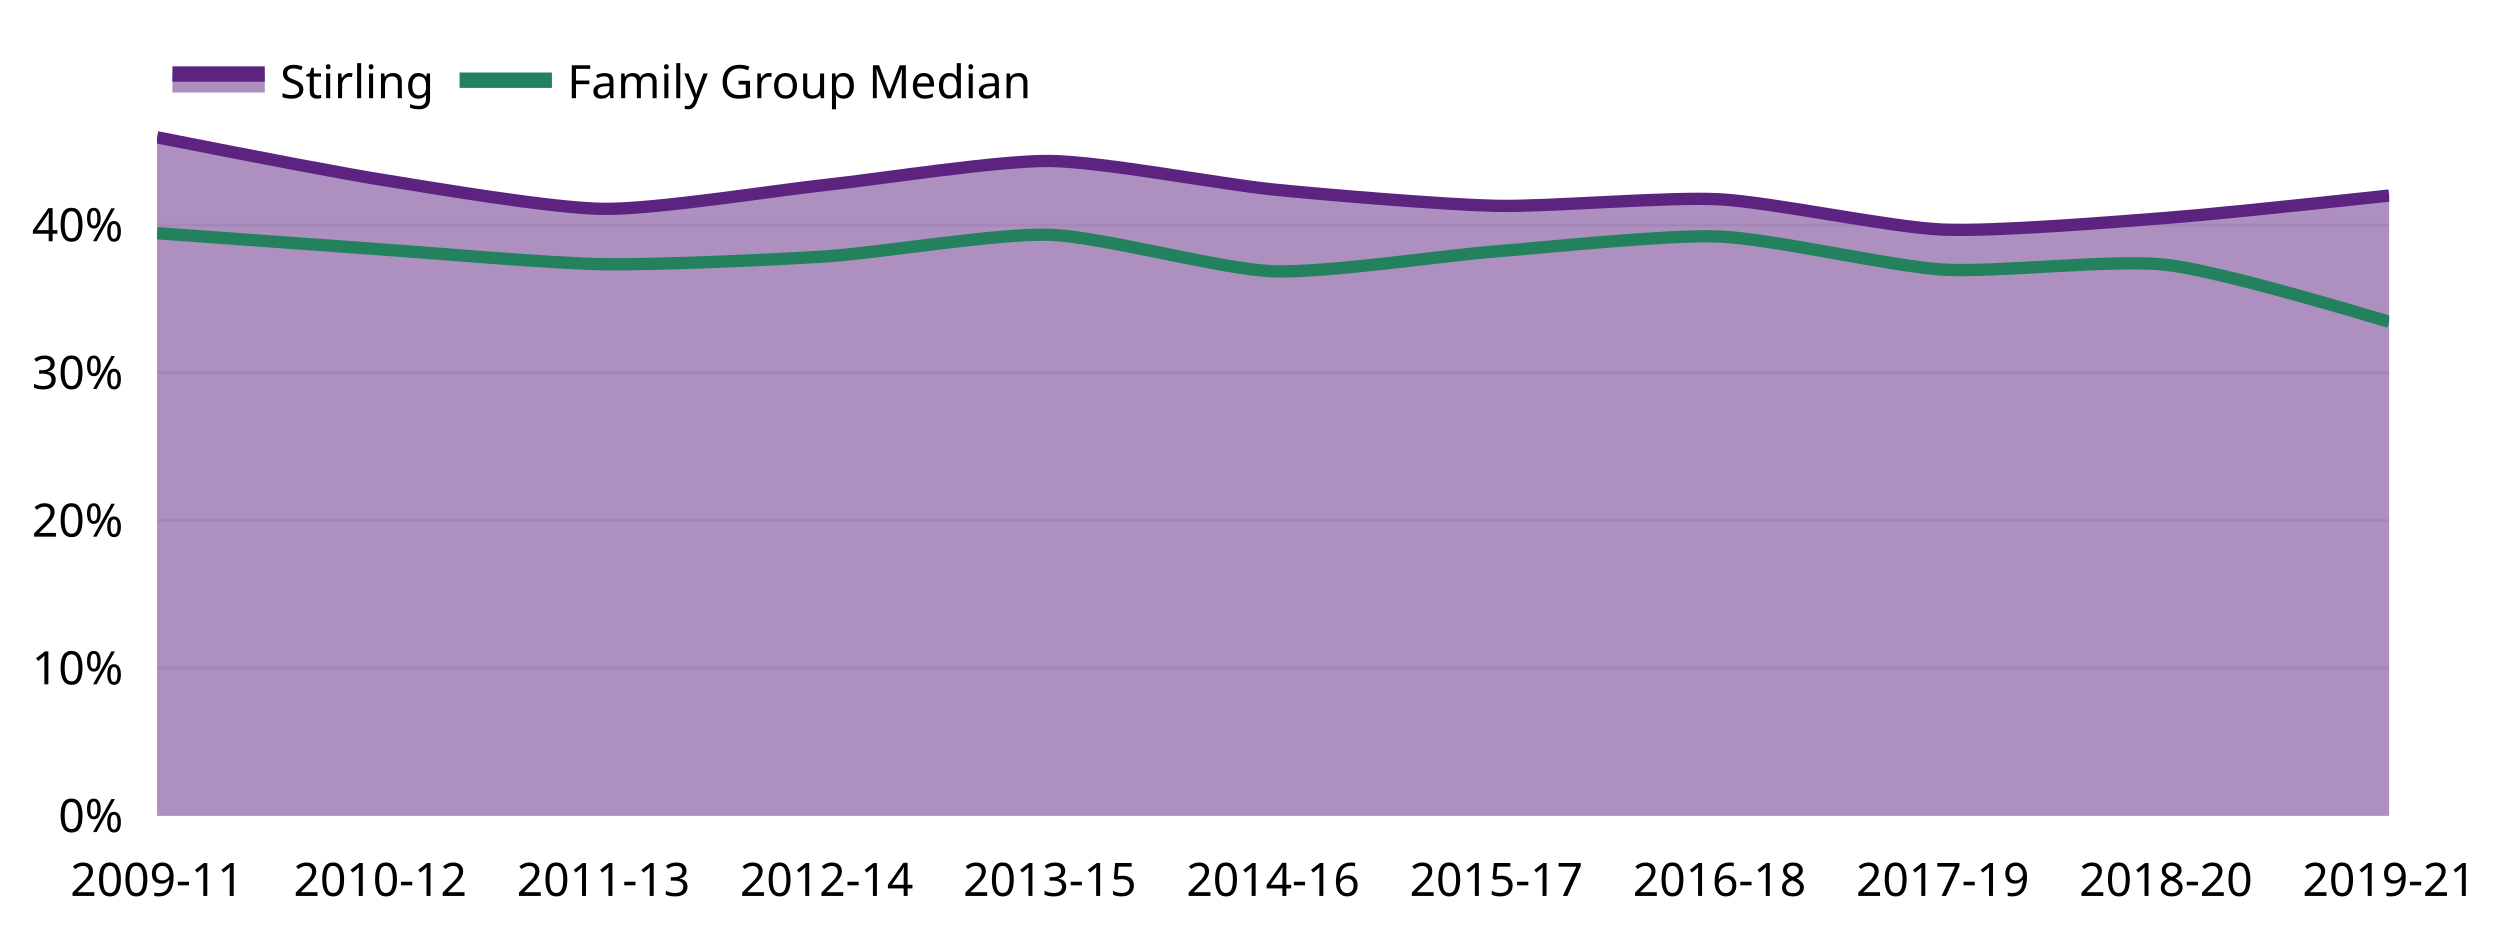
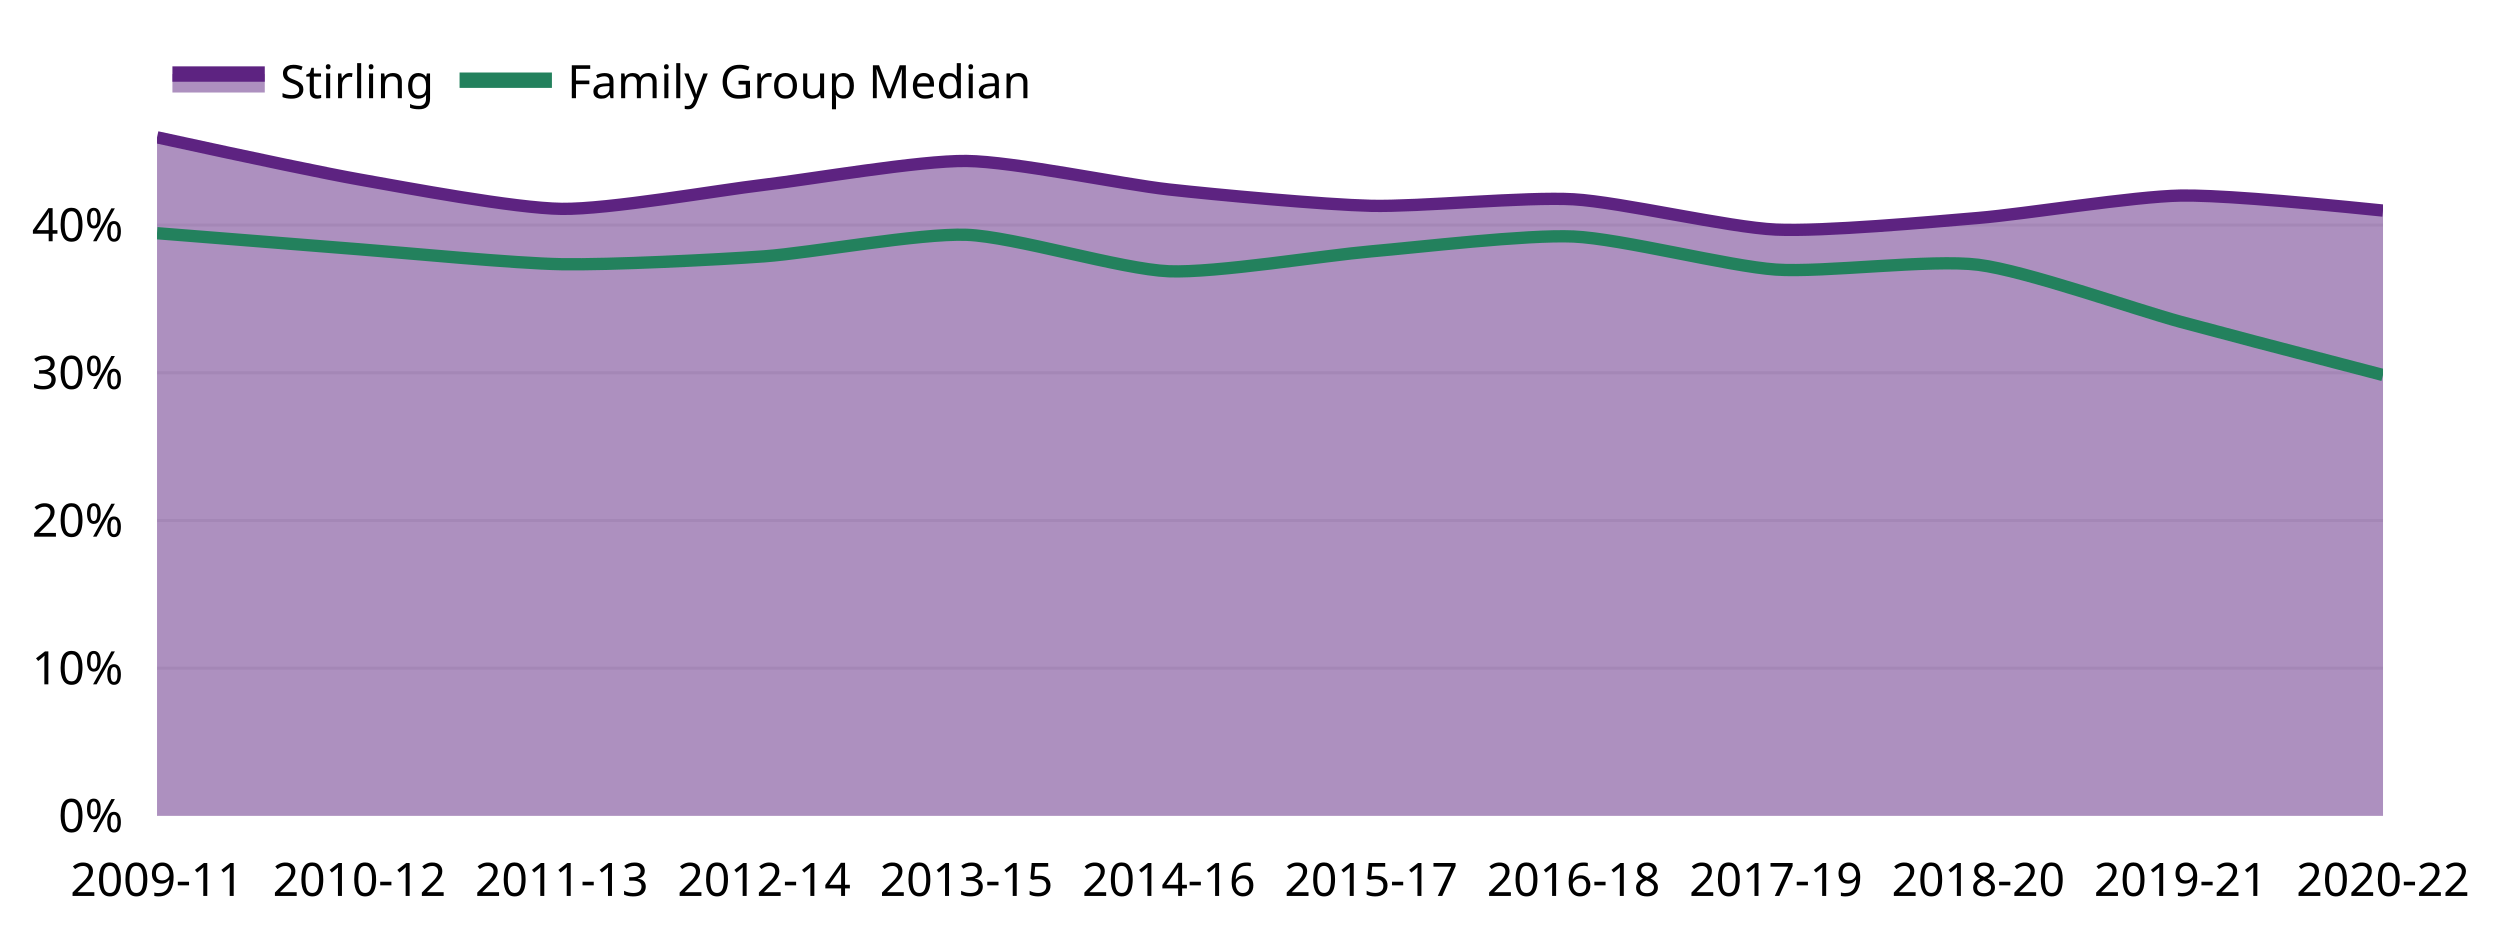
<svg xmlns="http://www.w3.org/2000/svg" class="main-svg" width="812" height="305" style="" viewBox="0 0 812 305">
  <rect x="0" y="0" width="812" height="305" style="fill: rgb(255, 255, 255); fill-opacity: 1;" />
-   <defs id="defs-e22643">
+   <defs id="defs-6d15fc">
    <g class="clips">
-       <clipPath id="clipe22643xyplot" class="plotclip">
-         <rect width="725" height="232" />
-       </clipPath>
-       <clipPath class="axesclip" id="clipe22643x">
-         <rect x="51" y="0" width="725" height="305" />
-       </clipPath>
-       <clipPath class="axesclip" id="clipe22643y">
+       <clipPath id="clip6d15fcxyplot" class="plotclip">
+         <rect width="723" height="232" />
+       </clipPath>
+       <clipPath class="axesclip" id="clip6d15fcx">
+         <rect x="51" y="0" width="723" height="305" />
+       </clipPath>
+       <clipPath class="axesclip" id="clip6d15fcy">
        <rect x="0" y="33" width="812" height="232" />
      </clipPath>
-       <clipPath class="axesclip" id="clipe22643xy">
-         <rect x="51" y="33" width="725" height="232" />
+       <clipPath class="axesclip" id="clip6d15fcxy">
+         <rect x="51" y="33" width="723" height="232" />
      </clipPath>
    </g>
    <g class="gradients" />
    <g class="patterns" />
  </defs>
  <g class="bglayer">
-     <rect class="bg" x="41" y="23" width="745" height="252" style="fill: rgb(0, 0, 0); fill-opacity: 0; stroke-width: 0;" />
+     <rect class="bg" x="41" y="23" width="743" height="252" style="fill: rgb(0, 0, 0); fill-opacity: 0; stroke-width: 0;" />
  </g>
  <g class="layer-below">
    <g class="imagelayer" />
    <g class="shapelayer" />
  </g>
  <g class="cartesianlayer">
    <g class="subplot xy">
      <g class="layer-subplot">
        <g class="shapelayer" />
        <g class="imagelayer" />
      </g>
      <g class="gridlayer">
        <g class="x">
-           <path class="xgrid crisp" transform="translate(123.5,0)" d="M0,33v232" style="stroke: rgb(255, 255, 255); stroke-opacity: 1; stroke-width: 1px;" />
-           <path class="xgrid crisp" transform="translate(196,0)" d="M0,33v232" style="stroke: rgb(255, 255, 255); stroke-opacity: 1; stroke-width: 1px;" />
-           <path class="xgrid crisp" transform="translate(268.5,0)" d="M0,33v232" style="stroke: rgb(255, 255, 255); stroke-opacity: 1; stroke-width: 1px;" />
-           <path class="xgrid crisp" transform="translate(341,0)" d="M0,33v232" style="stroke: rgb(255, 255, 255); stroke-opacity: 1; stroke-width: 1px;" />
-           <path class="xgrid crisp" transform="translate(413.5,0)" d="M0,33v232" style="stroke: rgb(255, 255, 255); stroke-opacity: 1; stroke-width: 1px;" />
-           <path class="xgrid crisp" transform="translate(486,0)" d="M0,33v232" style="stroke: rgb(255, 255, 255); stroke-opacity: 1; stroke-width: 1px;" />
-           <path class="xgrid crisp" transform="translate(558.5,0)" d="M0,33v232" style="stroke: rgb(255, 255, 255); stroke-opacity: 1; stroke-width: 1px;" />
-           <path class="xgrid crisp" transform="translate(631,0)" d="M0,33v232" style="stroke: rgb(255, 255, 255); stroke-opacity: 1; stroke-width: 1px;" />
-           <path class="xgrid crisp" transform="translate(703.5,0)" d="M0,33v232" style="stroke: rgb(255, 255, 255); stroke-opacity: 1; stroke-width: 1px;" />
+           <path class="xgrid crisp" transform="translate(116.73,0)" d="M0,33v232" style="stroke: rgb(255, 255, 255); stroke-opacity: 1; stroke-width: 1px;" />
+           <path class="xgrid crisp" transform="translate(182.45,0)" d="M0,33v232" style="stroke: rgb(255, 255, 255); stroke-opacity: 1; stroke-width: 1px;" />
+           <path class="xgrid crisp" transform="translate(248.18,0)" d="M0,33v232" style="stroke: rgb(255, 255, 255); stroke-opacity: 1; stroke-width: 1px;" />
+           <path class="xgrid crisp" transform="translate(313.91,0)" d="M0,33v232" style="stroke: rgb(255, 255, 255); stroke-opacity: 1; stroke-width: 1px;" />
+           <path class="xgrid crisp" transform="translate(379.64,0)" d="M0,33v232" style="stroke: rgb(255, 255, 255); stroke-opacity: 1; stroke-width: 1px;" />
+           <path class="xgrid crisp" transform="translate(445.36,0)" d="M0,33v232" style="stroke: rgb(255, 255, 255); stroke-opacity: 1; stroke-width: 1px;" />
+           <path class="xgrid crisp" transform="translate(511.09,0)" d="M0,33v232" style="stroke: rgb(255, 255, 255); stroke-opacity: 1; stroke-width: 1px;" />
+           <path class="xgrid crisp" transform="translate(576.82,0)" d="M0,33v232" style="stroke: rgb(255, 255, 255); stroke-opacity: 1; stroke-width: 1px;" />
+           <path class="xgrid crisp" transform="translate(642.55,0)" d="M0,33v232" style="stroke: rgb(255, 255, 255); stroke-opacity: 1; stroke-width: 1px;" />
+           <path class="xgrid crisp" transform="translate(708.27,0)" d="M0,33v232" style="stroke: rgb(255, 255, 255); stroke-opacity: 1; stroke-width: 1px;" />
        </g>
        <g class="y">
-           <path class="ygrid crisp" transform="translate(0,217.03)" d="M51,0h725" style="stroke: rgb(237, 237, 237); stroke-opacity: 1; stroke-width: 1px;" />
-           <path class="ygrid crisp" transform="translate(0,169.06)" d="M51,0h725" style="stroke: rgb(237, 237, 237); stroke-opacity: 1; stroke-width: 1px;" />
-           <path class="ygrid crisp" transform="translate(0,121.08)" d="M51,0h725" style="stroke: rgb(237, 237, 237); stroke-opacity: 1; stroke-width: 1px;" />
-           <path class="ygrid crisp" transform="translate(0,73.11)" d="M51,0h725" style="stroke: rgb(237, 237, 237); stroke-opacity: 1; stroke-width: 1px;" />
+           <path class="ygrid crisp" transform="translate(0,217.03)" d="M51,0h723" style="stroke: rgb(237, 237, 237); stroke-opacity: 1; stroke-width: 1px;" />
+           <path class="ygrid crisp" transform="translate(0,169.06)" d="M51,0h723" style="stroke: rgb(237, 237, 237); stroke-opacity: 1; stroke-width: 1px;" />
+           <path class="ygrid crisp" transform="translate(0,121.08)" d="M51,0h723" style="stroke: rgb(237, 237, 237); stroke-opacity: 1; stroke-width: 1px;" />
+           <path class="ygrid crisp" transform="translate(0,73.11)" d="M51,0h723" style="stroke: rgb(237, 237, 237); stroke-opacity: 1; stroke-width: 1px;" />
        </g>
      </g>
      <g class="zerolinelayer">
-         <path class="yzl zl crisp" transform="translate(0,265)" d="M51,0h725" style="stroke: rgb(255, 255, 255); stroke-opacity: 1; stroke-width: 2px;" />
+         <path class="yzl zl crisp" transform="translate(0,265)" d="M51,0h723" style="stroke: rgb(255, 255, 255); stroke-opacity: 1; stroke-width: 2px;" />
      </g>
      <path class="xlines-below" />
      <path class="ylines-below" />
      <g class="overlines-below" />
      <g class="xaxislayer-below" />
      <g class="yaxislayer-below" />
      <g class="overaxes-below" />
-       <g class="plot" transform="translate(51,33)" clip-path="url(#clipe22643xyplot)">
+       <g class="plot" transform="translate(51,33)" clip-path="url(#clip6d15fcxyplot)">
        <g class="scatterlayer mlayer">
-           <g class="trace scatter trace31869c" style="stroke-miterlimit: 2;">
+           <g class="trace scatter trace4099c3" style="stroke-miterlimit: 2;">
            <g class="fills">
              <g>
-                 <path class="js-fill" d="M725,232L0,232L0,11.6Q55.55,22.57 72.5,25.29C89.38,27.99 128.07,34.64 145,34.84C161.9,35.04 200.58,28.84 217.5,27.02C234.42,25.2 273.09,19.11 290,19.28C306.93,19.46 345.56,26.84 362.5,28.54C379.39,30.24 418.07,33.48 435,33.85C451.91,34.22 490.62,30.84 507.5,31.73C524.45,32.63 563.05,40.87 580,41.57C596.88,42.27 635.6,39.08 652.5,37.79Q669.43,36.5 725,30.52" style="fill: rgb(93, 35, 129); fill-opacity: 0.5; stroke-width: 0;" />
+                 <path class="js-fill" d="M723,232L0,232L0,11.6Q50.35,22.57 65.73,25.29C81.02,27.99 116.1,34.64 131.45,34.84C146.77,35.04 181.84,28.84 197.18,27.02C212.52,25.2 247.58,19.11 262.91,19.28C278.26,19.45 313.28,26.84 328.64,28.54C343.95,30.24 379.01,33.48 394.36,33.85C409.69,34.22 444.79,30.84 460.09,31.73C475.47,32.63 510.45,40.87 525.82,41.57C541.12,42.27 576.23,39.08 591.55,37.79C606.9,36.5 641.92,30.8 657.27,30.52Q672.59,30.24 723,35.39" style="fill: rgb(93, 35, 129); fill-opacity: 0.5; stroke-width: 0;" />
              </g>
            </g>
            <g class="errorbars" />
            <g class="lines">
-               <path class="js-line" d="M0,11.6Q55.55,22.57 72.5,25.29C89.38,27.99 128.07,34.64 145,34.84C161.9,35.04 200.58,28.84 217.5,27.02C234.42,25.2 273.09,19.11 290,19.28C306.93,19.46 345.56,26.84 362.5,28.54C379.39,30.24 418.07,33.48 435,33.85C451.91,34.22 490.62,30.84 507.5,31.73C524.45,32.63 563.05,40.87 580,41.57C596.88,42.27 635.6,39.08 652.5,37.79Q669.43,36.5 725,30.52" style="vector-effect: non-scaling-stroke; fill: none; stroke: rgb(93, 35, 129); stroke-opacity: 1; stroke-width: 4px; opacity: 1;" />
+               <path class="js-line" d="M0,11.6Q50.35,22.57 65.73,25.29C81.02,27.99 116.1,34.64 131.45,34.84C146.77,35.04 181.84,28.84 197.18,27.02C212.52,25.2 247.58,19.11 262.91,19.28C278.26,19.45 313.28,26.84 328.64,28.54C343.95,30.24 379.01,33.48 394.36,33.85C409.69,34.22 444.79,30.84 460.09,31.73C475.47,32.63 510.45,40.87 525.82,41.57C541.12,42.27 576.23,39.08 591.55,37.79C606.9,36.5 641.92,30.8 657.27,30.52Q672.59,30.24 723,35.39" style="vector-effect: non-scaling-stroke; fill: none; stroke: rgb(93, 35, 129); stroke-opacity: 1; stroke-width: 4px; opacity: 1;" />
            </g>
            <g class="points" />
            <g class="text" />
          </g>
-           <g class="trace scatter trace7b3e2c" style="stroke-miterlimit: 2; opacity: 1;">
+           <g class="trace scatter trace0d5185" style="stroke-miterlimit: 2; opacity: 1;">
            <g class="fills" />
            <g class="errorbars" />
            <g class="lines">
-               <path class="js-line" d="M0,42.74Q55.58,46.79 72.5,47.97C89.42,49.15 128.08,52.55 145,52.82C161.91,53.09 200.6,51.37 217.5,50.26C234.43,49.14 273.12,42.7 290,43.26C306.95,43.82 345.54,54.49 362.5,55.11C379.38,55.73 418.08,49.96 435,48.64C451.91,47.32 490.62,43.14 507.5,43.82C524.45,44.5 563.04,53.49 580,54.56C596.87,55.62 635.71,51.07 652.5,53Q669.55,54.96 725,71.53" style="vector-effect: non-scaling-stroke; fill: none; stroke: rgb(35, 129, 93); stroke-opacity: 1; stroke-width: 4px; opacity: 1;" />
+               <path class="js-line" d="M0,42.74Q50.39,46.79 65.73,47.97C81.06,49.15 116.11,52.55 131.45,52.82C146.78,53.09 181.86,51.37 197.18,50.26C212.54,49.14 247.61,42.71 262.91,43.26C278.29,43.82 313.26,54.49 328.64,55.11C343.93,55.72 379.02,49.96 394.36,48.64C409.69,47.32 444.79,43.14 460.09,43.82C475.47,44.5 510.43,53.49 525.82,54.56C541.11,55.62 576.36,51.08 591.55,53C607.03,54.95 641.92,67.35 657.27,71.53Q672.59,75.7 723,88.81" style="vector-effect: non-scaling-stroke; fill: none; stroke: rgb(35, 129, 93); stroke-opacity: 1; stroke-width: 4px; opacity: 1;" />
            </g>
            <g class="points" />
            <g class="text" />
          </g>
        </g>
      </g>
      <g class="overplot" />
      <path class="xlines-above crisp" d="M0,0" style="fill: none;" />
      <path class="ylines-above crisp" d="M0,0" style="fill: none;" />
      <g class="overlines-above" />
      <g class="xaxislayer-above">
        <g class="xtick">
          <text text-anchor="middle" x="0" y="291" transform="translate(51,0)" style="font-family: 'Segoe UI Semibold'; font-size: 15px; fill: rgb(0, 0, 0); fill-opacity: 1; white-space: pre; opacity: 1;">2009-11</text>
        </g>
        <g class="xtick">
-           <text text-anchor="middle" x="0" y="291" transform="translate(123.5,0)" style="font-family: 'Segoe UI Semibold'; font-size: 15px; fill: rgb(0, 0, 0); fill-opacity: 1; white-space: pre; opacity: 1;">2010-12</text>
-         </g>
-         <g class="xtick">
-           <text text-anchor="middle" x="0" y="291" transform="translate(196,0)" style="font-family: 'Segoe UI Semibold'; font-size: 15px; fill: rgb(0, 0, 0); fill-opacity: 1; white-space: pre; opacity: 1;">2011-13</text>
-         </g>
-         <g class="xtick">
-           <text text-anchor="middle" x="0" y="291" transform="translate(268.5,0)" style="font-family: 'Segoe UI Semibold'; font-size: 15px; fill: rgb(0, 0, 0); fill-opacity: 1; white-space: pre; opacity: 1;">2012-14</text>
-         </g>
-         <g class="xtick">
-           <text text-anchor="middle" x="0" y="291" transform="translate(341,0)" style="font-family: 'Segoe UI Semibold'; font-size: 15px; fill: rgb(0, 0, 0); fill-opacity: 1; white-space: pre; opacity: 1;">2013-15</text>
-         </g>
-         <g class="xtick">
-           <text text-anchor="middle" x="0" y="291" transform="translate(413.5,0)" style="font-family: 'Segoe UI Semibold'; font-size: 15px; fill: rgb(0, 0, 0); fill-opacity: 1; white-space: pre; opacity: 1;">2014-16</text>
-         </g>
-         <g class="xtick">
-           <text text-anchor="middle" x="0" y="291" transform="translate(486,0)" style="font-family: 'Segoe UI Semibold'; font-size: 15px; fill: rgb(0, 0, 0); fill-opacity: 1; white-space: pre; opacity: 1;">2015-17</text>
-         </g>
-         <g class="xtick">
-           <text text-anchor="middle" x="0" y="291" transform="translate(558.5,0)" style="font-family: 'Segoe UI Semibold'; font-size: 15px; fill: rgb(0, 0, 0); fill-opacity: 1; white-space: pre; opacity: 1;">2016-18</text>
-         </g>
-         <g class="xtick">
-           <text text-anchor="middle" x="0" y="291" transform="translate(631,0)" style="font-family: 'Segoe UI Semibold'; font-size: 15px; fill: rgb(0, 0, 0); fill-opacity: 1; white-space: pre; opacity: 1;">2017-19</text>
-         </g>
-         <g class="xtick">
-           <text text-anchor="middle" x="0" y="291" transform="translate(703.5,0)" style="font-family: 'Segoe UI Semibold'; font-size: 15px; fill: rgb(0, 0, 0); fill-opacity: 1; white-space: pre; opacity: 1;">2018-20</text>
-         </g>
-         <g class="xtick">
-           <text text-anchor="middle" x="0" y="291" transform="translate(776,0)" style="font-family: 'Segoe UI Semibold'; font-size: 15px; fill: rgb(0, 0, 0); fill-opacity: 1; white-space: pre; opacity: 1;">2019-21</text>
+           <text text-anchor="middle" x="0" y="291" transform="translate(116.73,0)" style="font-family: 'Segoe UI Semibold'; font-size: 15px; fill: rgb(0, 0, 0); fill-opacity: 1; white-space: pre; opacity: 1;">2010-12</text>
+         </g>
+         <g class="xtick">
+           <text text-anchor="middle" x="0" y="291" transform="translate(182.45,0)" style="font-family: 'Segoe UI Semibold'; font-size: 15px; fill: rgb(0, 0, 0); fill-opacity: 1; white-space: pre; opacity: 1;">2011-13</text>
+         </g>
+         <g class="xtick">
+           <text text-anchor="middle" x="0" y="291" transform="translate(248.18,0)" style="font-family: 'Segoe UI Semibold'; font-size: 15px; fill: rgb(0, 0, 0); fill-opacity: 1; white-space: pre; opacity: 1;">2012-14</text>
+         </g>
+         <g class="xtick">
+           <text text-anchor="middle" x="0" y="291" transform="translate(313.91,0)" style="font-family: 'Segoe UI Semibold'; font-size: 15px; fill: rgb(0, 0, 0); fill-opacity: 1; white-space: pre; opacity: 1;">2013-15</text>
+         </g>
+         <g class="xtick">
+           <text text-anchor="middle" x="0" y="291" transform="translate(379.64,0)" style="font-family: 'Segoe UI Semibold'; font-size: 15px; fill: rgb(0, 0, 0); fill-opacity: 1; white-space: pre; opacity: 1;">2014-16</text>
+         </g>
+         <g class="xtick">
+           <text text-anchor="middle" x="0" y="291" transform="translate(445.36,0)" style="font-family: 'Segoe UI Semibold'; font-size: 15px; fill: rgb(0, 0, 0); fill-opacity: 1; white-space: pre; opacity: 1;">2015-17</text>
+         </g>
+         <g class="xtick">
+           <text text-anchor="middle" x="0" y="291" transform="translate(511.09,0)" style="font-family: 'Segoe UI Semibold'; font-size: 15px; fill: rgb(0, 0, 0); fill-opacity: 1; white-space: pre; opacity: 1;">2016-18</text>
+         </g>
+         <g class="xtick">
+           <text text-anchor="middle" x="0" y="291" transform="translate(576.82,0)" style="font-family: 'Segoe UI Semibold'; font-size: 15px; fill: rgb(0, 0, 0); fill-opacity: 1; white-space: pre; opacity: 1;">2017-19</text>
+         </g>
+         <g class="xtick">
+           <text text-anchor="middle" x="0" y="291" transform="translate(642.55,0)" style="font-family: 'Segoe UI Semibold'; font-size: 15px; fill: rgb(0, 0, 0); fill-opacity: 1; white-space: pre; opacity: 1;">2018-20</text>
+         </g>
+         <g class="xtick">
+           <text text-anchor="middle" x="0" y="291" transform="translate(708.27,0)" style="font-family: 'Segoe UI Semibold'; font-size: 15px; fill: rgb(0, 0, 0); fill-opacity: 1; white-space: pre; opacity: 1;">2019-21</text>
+         </g>
+         <g class="xtick">
+           <text text-anchor="middle" x="0" y="291" transform="translate(774,0)" style="font-family: 'Segoe UI Semibold'; font-size: 15px; fill: rgb(0, 0, 0); fill-opacity: 1; white-space: pre; opacity: 1;">2020-22</text>
        </g>
      </g>
      <g class="yaxislayer-above">
        <g class="ytick">
          <text text-anchor="end" x="40" y="5.25" transform="translate(0,265)" style="font-family: 'Segoe UI Semibold'; font-size: 15px; fill: rgb(0, 0, 0); fill-opacity: 1; white-space: pre; opacity: 1;">0%</text>
        </g>
        <g class="ytick">
          <text text-anchor="end" x="40" y="5.25" style="font-family: 'Segoe UI Semibold'; font-size: 15px; fill: rgb(0, 0, 0); fill-opacity: 1; white-space: pre; opacity: 1;" transform="translate(0,217.03)">10%</text>
        </g>
        <g class="ytick">
          <text text-anchor="end" x="40" y="5.25" style="font-family: 'Segoe UI Semibold'; font-size: 15px; fill: rgb(0, 0, 0); fill-opacity: 1; white-space: pre; opacity: 1;" transform="translate(0,169.06)">20%</text>
        </g>
        <g class="ytick">
          <text text-anchor="end" x="40" y="5.25" style="font-family: 'Segoe UI Semibold'; font-size: 15px; fill: rgb(0, 0, 0); fill-opacity: 1; white-space: pre; opacity: 1;" transform="translate(0,121.08)">30%</text>
        </g>
        <g class="ytick">
          <text text-anchor="end" x="40" y="5.25" style="font-family: 'Segoe UI Semibold'; font-size: 15px; fill: rgb(0, 0, 0); fill-opacity: 1; white-space: pre; opacity: 1;" transform="translate(0,73.11)">40%</text>
        </g>
      </g>
      <g class="overaxes-above" />
    </g>
  </g>
  <g class="polarlayer" />
  <g class="smithlayer" />
  <g class="ternarylayer" />
  <g class="geolayer" />
  <g class="funnelarealayer" />
  <g class="pielayer" />
  <g class="iciclelayer" />
  <g class="treemaplayer" />
  <g class="sunburstlayer" />
  <g class="glimages" />
-   <defs id="topdefs-e22643">
+   <defs id="topdefs-6d15fc">
    <g class="clips" />
-     <clipPath id="legende22643">
+     <clipPath id="legend6d15fc">
      <rect width="285" height="33" x="0" y="0" />
    </clipPath>
  </defs>
  <g class="layer-above">
    <g class="imagelayer" />
    <g class="shapelayer" />
  </g>
  <g class="infolayer">
    <g class="legend" pointer-events="all" transform="translate(51,9.8)">
      <rect class="bg" shape-rendering="crispEdges" width="285" height="33" x="0" y="0" style="stroke: rgb(68, 68, 68); stroke-opacity: 1; fill: rgb(0, 0, 0); fill-opacity: 0; stroke-width: 0px;" />
-       <g class="scrollbox" transform="" clip-path="url(#legende22643)">
+       <g class="scrollbox" transform="" clip-path="url(#legend6d15fc)">
        <g class="groups">
          <g class="traces" transform="translate(0,16.25)" style="opacity: 1;">
            <text class="legendtext" text-anchor="start" x="40" y="5.85" style="font-family: 'Segoe UI Semibold'; font-size: 15px; fill: rgb(0, 0, 0); fill-opacity: 1; white-space: pre;">Stirling</text>
            <g class="layers">
              <g class="legendfill">
                <path class="js-fill" d="M5,-2h30v6h-30z" style="stroke-width: 0; fill: rgb(93, 35, 129); fill-opacity: 0.5;" />
              </g>
              <g class="legendlines">
                <path class="js-line" d="M5,-2h30" style="fill: none; stroke: rgb(93, 35, 129); stroke-opacity: 1; stroke-width: 5px;" />
              </g>
              <g class="legendsymbols">
                <g class="legendpoints" />
              </g>
            </g>
            <rect class="legendtoggle" x="0" y="-11.25" width="90.766" height="22.5" style="fill: rgb(0, 0, 0); fill-opacity: 0;" />
          </g>
          <g class="traces" transform="translate(93.26562,16.25)" style="opacity: 1;">
            <text class="legendtext" text-anchor="start" x="40" y="5.85" style="font-family: 'Segoe UI Semibold'; font-size: 15px; fill: rgb(0, 0, 0); fill-opacity: 1; white-space: pre;">Family Group Median</text>
            <g class="layers" style="opacity: 1;">
              <g class="legendfill" />
              <g class="legendlines">
                <path class="js-line" d="M5,0h30" style="fill: none; stroke: rgb(35, 129, 93); stroke-opacity: 1; stroke-width: 5px;" />
              </g>
              <g class="legendsymbols">
                <g class="legendpoints" />
              </g>
            </g>
            <rect class="legendtoggle" x="0" y="-11.25" width="188.609" height="22.5" style="fill: rgb(0, 0, 0); fill-opacity: 0;" />
          </g>
        </g>
      </g>
      <rect class="scrollbar" rx="20" ry="3" width="0" height="0" x="0" y="0" style="fill: rgb(128, 139, 164); fill-opacity: 1;" />
    </g>
    <g class="g-gtitle" />
    <g class="g-xtitle" />
    <g class="g-ytitle" />
  </g>
</svg>
